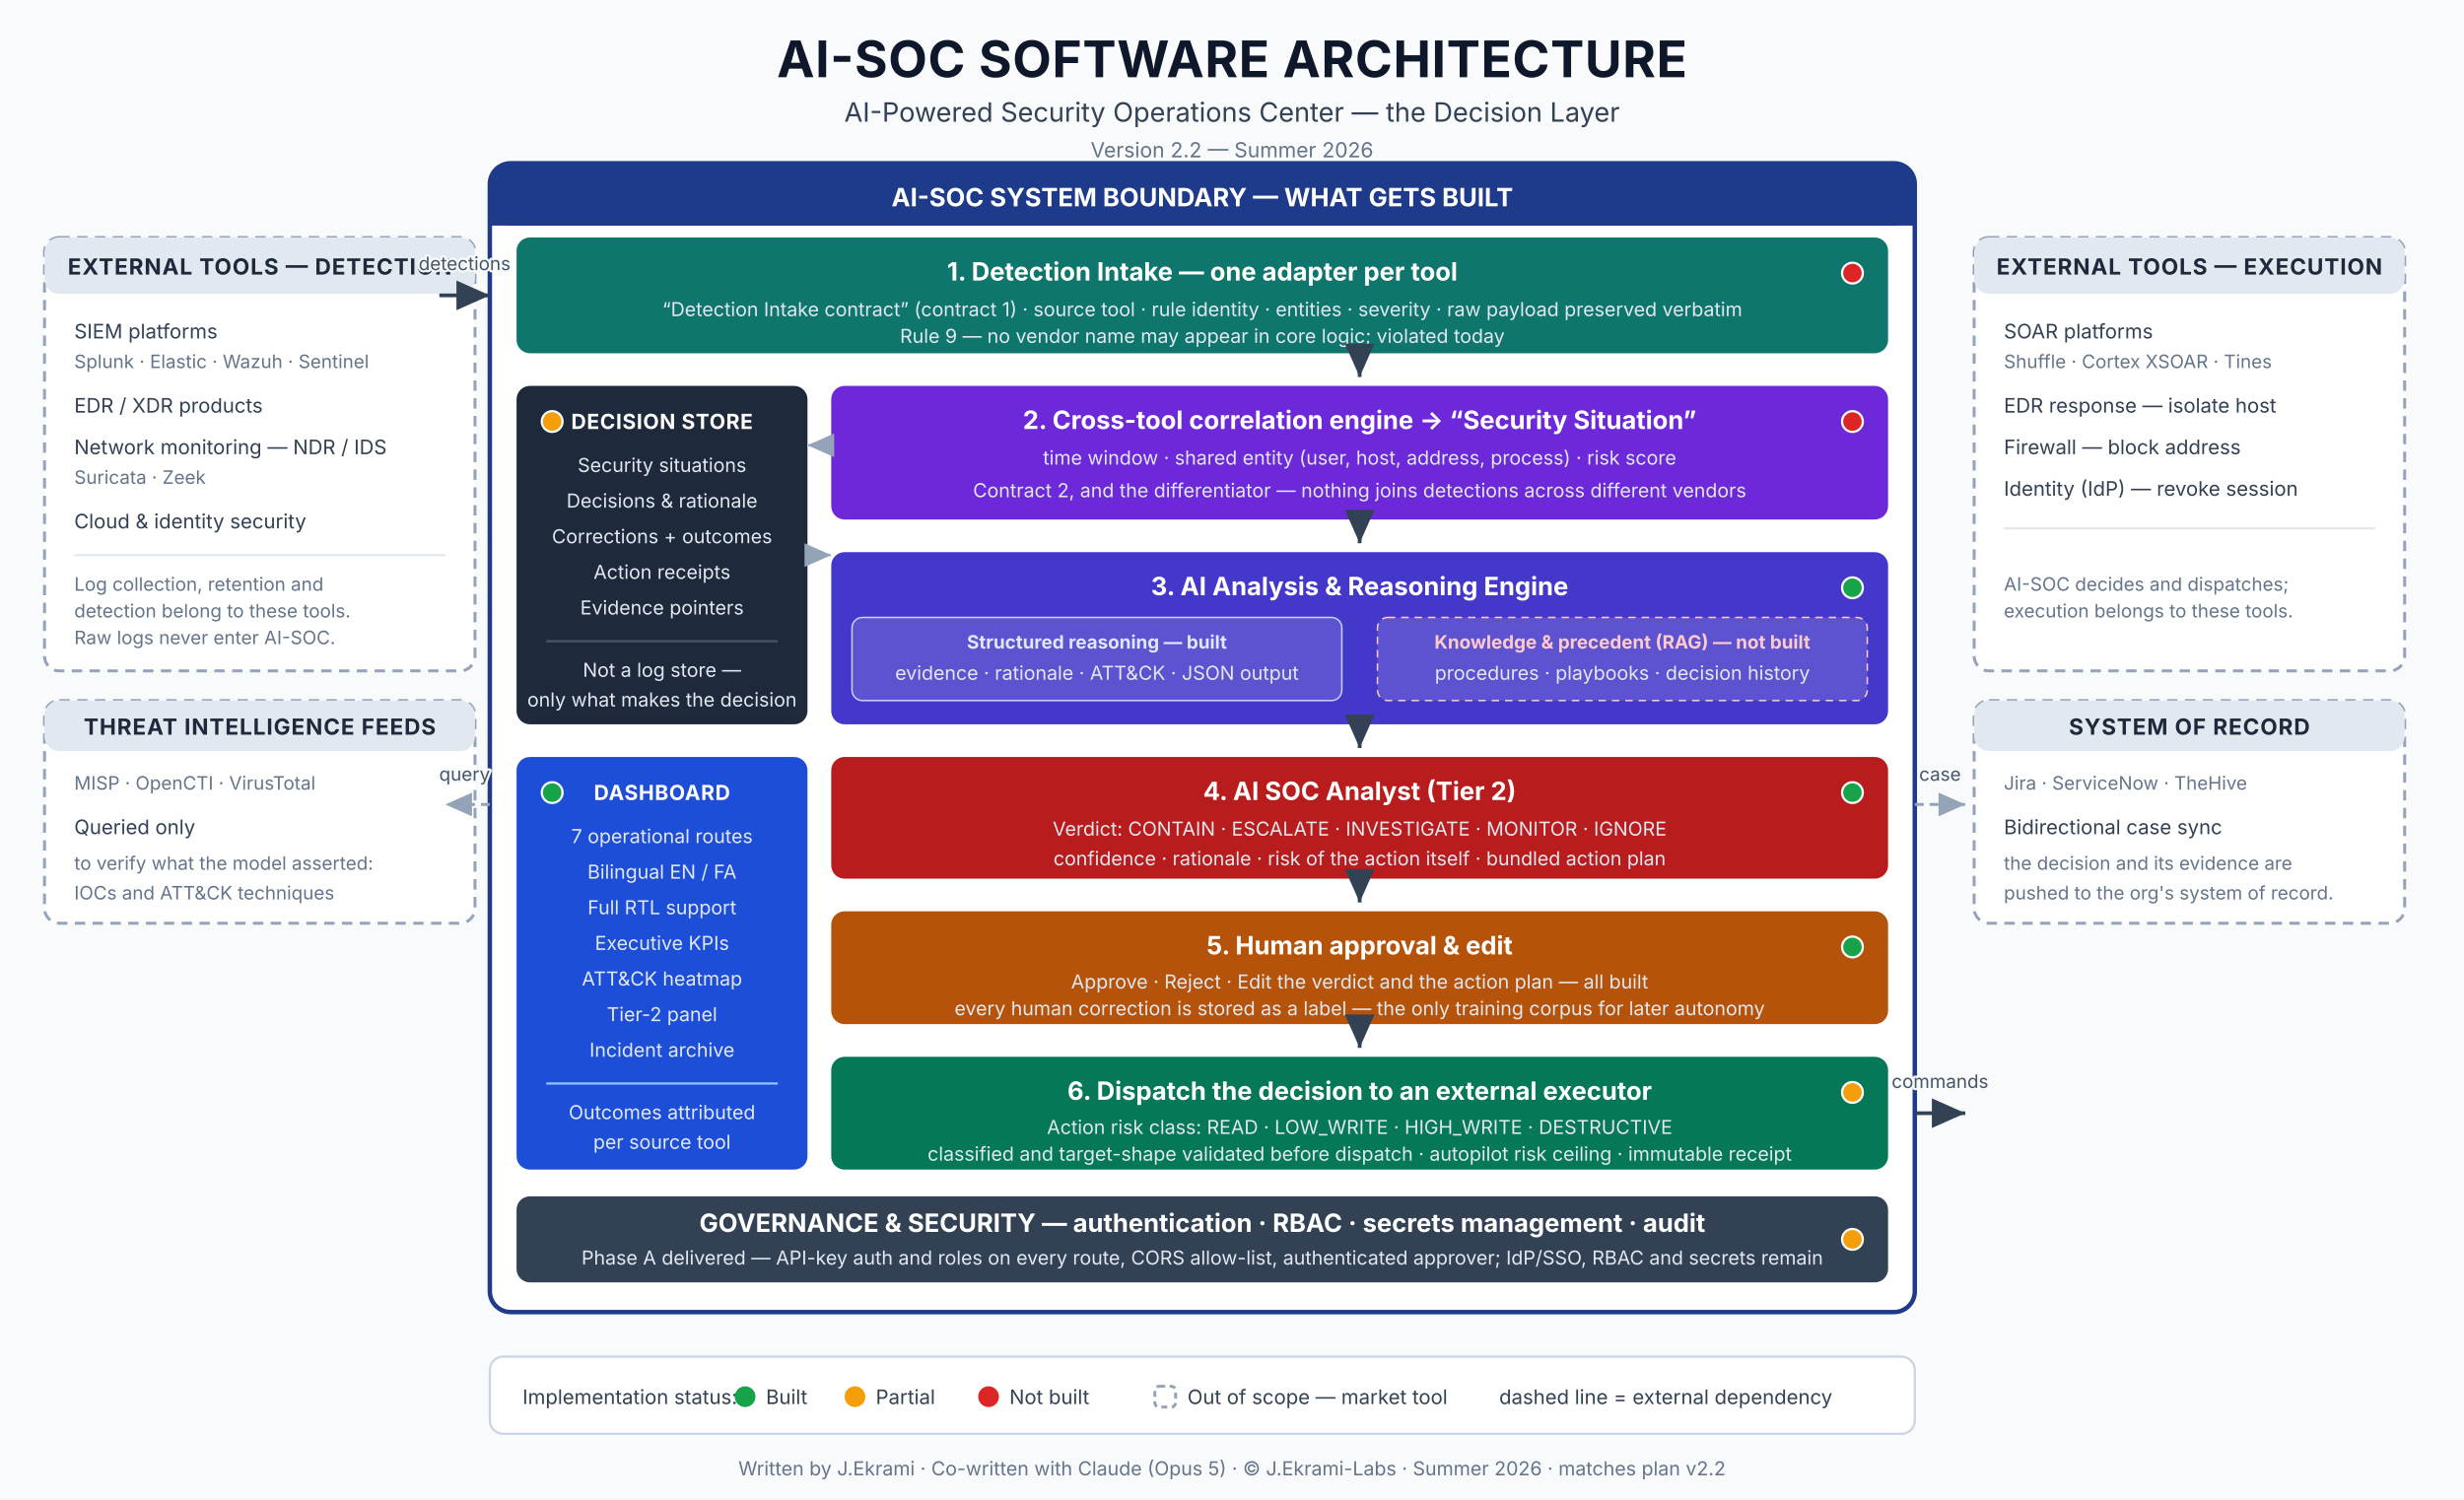
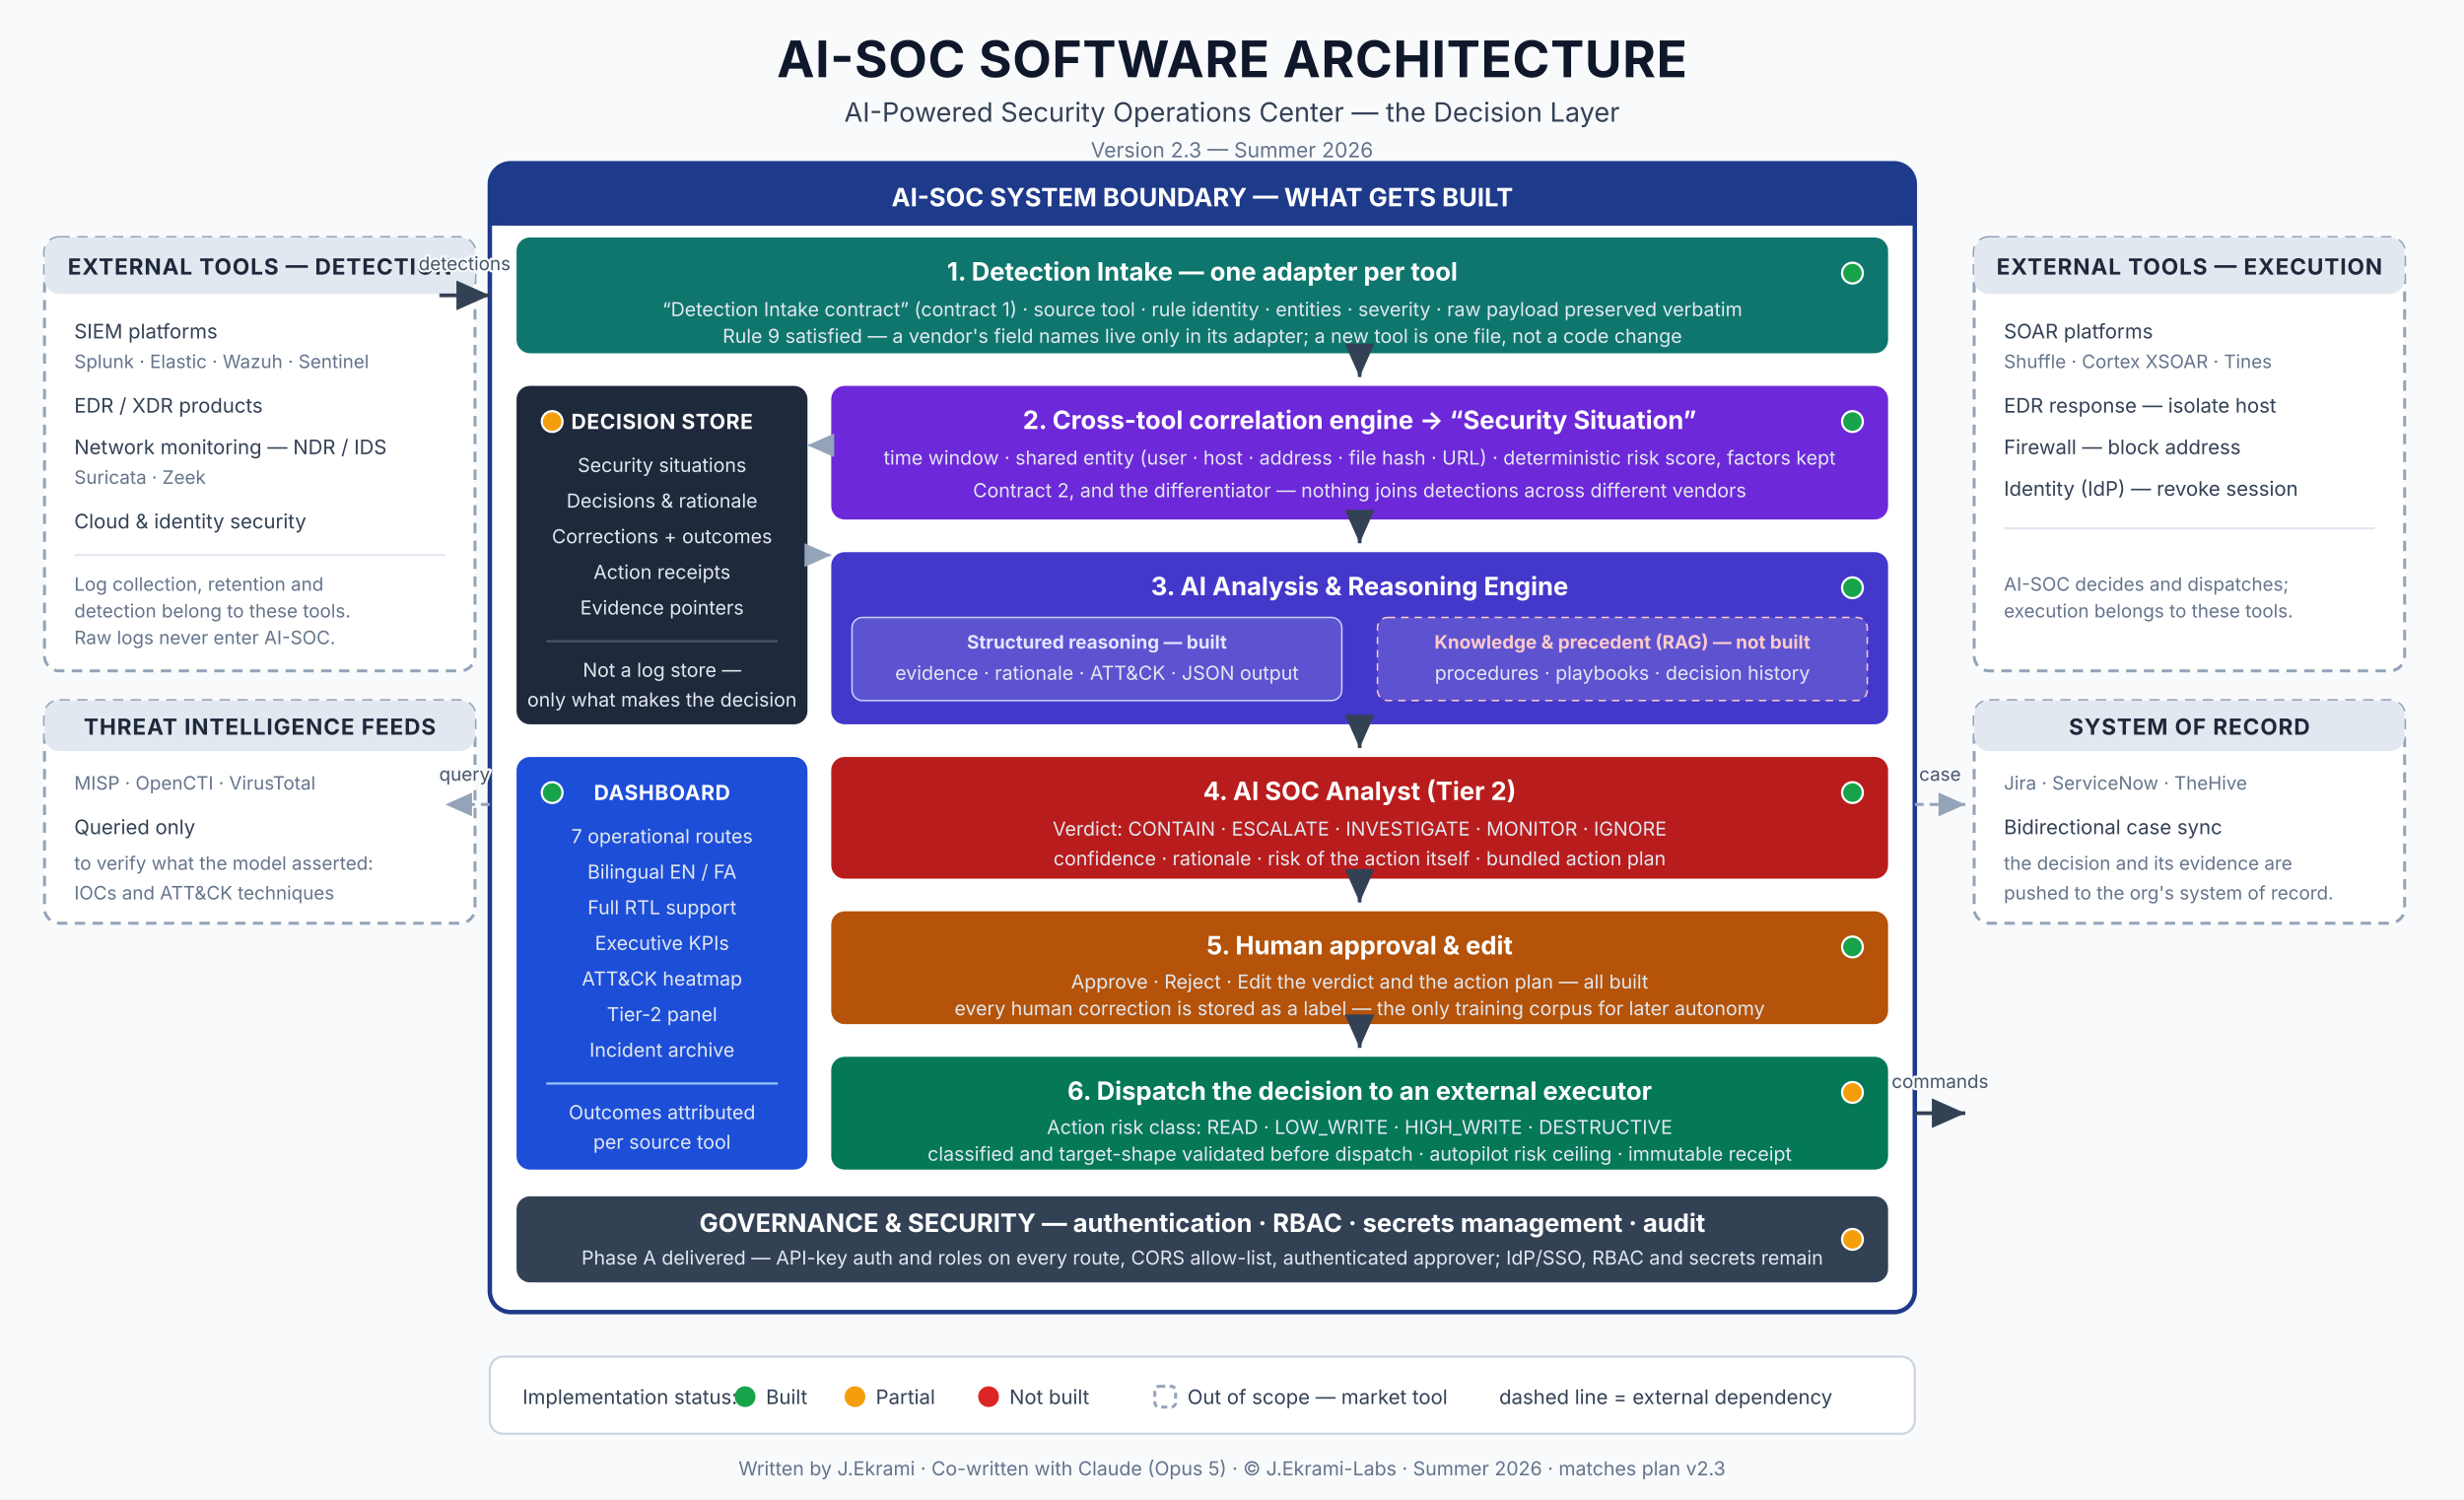
<svg xmlns="http://www.w3.org/2000/svg" viewBox="0 0 1660 1010" width="1660" height="1010" font-family="Inter, 'Segoe UI', Helvetica, Arial, sans-serif">
  <style>
    .t1 { font-size: 34px; font-weight: 700; fill: #0f172a; letter-spacing: 0.5px; }
    .t2 { font-size: 18px; fill: #334155; }
    .t3 { font-size: 14px; fill: #64748b; }
    .box-title { font-size: 17px; font-weight: 700; fill: #ffffff; }
    .side-title { font-size: 14px; font-weight: 700; fill: #ffffff; letter-spacing: 0.4px; }
    .box-sub { font-size: 13px; fill: #e2e8f0; }
    .ext-title { font-size: 15px; font-weight: 700; fill: #1e293b; letter-spacing: 0.6px; }
    .ext-item { font-size: 13.5px; fill: #334155; }
    .ext-note { font-size: 12.5px; fill: #64748b; }
    .chip { font-size: 12.5px; font-weight: 700; }
    .lbl { font-size: 12.5px; fill: #475569; paint-order: stroke; stroke: #f8fafc; stroke-width: 3px; stroke-linejoin: round; }
    .legend { font-size: 13.5px; fill: #334155; }
    .foot { font-size: 13px; fill: #64748b; }
  </style>
  <defs>
    <marker id="arw" markerWidth="10" markerHeight="10" refX="9" refY="4" orient="auto">
      <path d="M0,0 L9,4 L0,8 z" fill="#334155" />
    </marker>
    <marker id="arwd" markerWidth="10" markerHeight="10" refX="9" refY="4" orient="auto">
      <path d="M0,0 L9,4 L0,8 z" fill="#94a3b8" />
    </marker>
  </defs>
  <rect x="0" y="0" width="1660" height="1010" fill="#f8fafc" />
  <text class="t1" x="830" y="52" text-anchor="middle">AI-SOC SOFTWARE ARCHITECTURE</text>
  <text class="t2" x="830" y="82" text-anchor="middle">AI-Powered Security Operations Center — the Decision Layer</text>
-   <text class="t3" x="830" y="106" text-anchor="middle">Version 2.2 — Summer 2026</text>
+   <text class="t3" x="830" y="106" text-anchor="middle">Version 2.3 — Summer 2026</text>
  <rect x="30" y="160" width="290" height="292" rx="10" fill="#ffffff" stroke="#94a3b8" stroke-width="2" stroke-dasharray="7 5" />
  <rect x="30" y="160" width="290" height="38" rx="10" fill="#e2e8f0" />
  <text class="ext-title" x="175" y="185" text-anchor="middle">EXTERNAL TOOLS — DETECTION</text>
  <text class="ext-item" x="50" y="228">SIEM platforms</text>
  <text class="ext-note" x="50" y="248">Splunk · Elastic · Wazuh · Sentinel</text>
  <text class="ext-item" x="50" y="278">EDR / XDR products</text>
  <text class="ext-item" x="50" y="306">Network monitoring — NDR / IDS</text>
  <text class="ext-note" x="50" y="326">Suricata · Zeek</text>
  <text class="ext-item" x="50" y="356">Cloud &amp; identity security</text>
  <line x1="50" y1="374" x2="300" y2="374" stroke="#e2e8f0" stroke-width="1.5" />
  <text class="ext-note" x="50" y="398">Log collection, retention and</text>
  <text class="ext-note" x="50" y="416">detection belong to these tools.</text>
  <text class="ext-note" x="50" y="434">Raw logs never enter AI-SOC.</text>
  <rect x="30" y="472" width="290" height="150" rx="10" fill="#ffffff" stroke="#94a3b8" stroke-width="2" stroke-dasharray="7 5" />
  <rect x="30" y="472" width="290" height="34" rx="10" fill="#e2e8f0" />
  <text class="ext-title" x="175" y="495" text-anchor="middle">THREAT INTELLIGENCE FEEDS</text>
  <text class="ext-note" x="50" y="532">MISP · OpenCTI · VirusTotal</text>
  <text class="ext-item" x="50" y="562">Queried only</text>
  <text class="ext-note" x="50" y="586">to verify what the model asserted:</text>
  <text class="ext-note" x="50" y="606">IOCs and ATT&amp;CK techniques</text>
  <rect x="1330" y="160" width="290" height="292" rx="10" fill="#ffffff" stroke="#94a3b8" stroke-width="2" stroke-dasharray="7 5" />
  <rect x="1330" y="160" width="290" height="38" rx="10" fill="#e2e8f0" />
  <text class="ext-title" x="1475" y="185" text-anchor="middle">EXTERNAL TOOLS — EXECUTION</text>
  <text class="ext-item" x="1350" y="228">SOAR platforms</text>
  <text class="ext-note" x="1350" y="248">Shuffle · Cortex XSOAR · Tines</text>
  <text class="ext-item" x="1350" y="278">EDR response — isolate host</text>
  <text class="ext-item" x="1350" y="306">Firewall — block address</text>
  <text class="ext-item" x="1350" y="334">Identity (IdP) — revoke session</text>
  <line x1="1350" y1="356" x2="1600" y2="356" stroke="#e2e8f0" stroke-width="1.5" />
  <text class="ext-note" x="1350" y="398">AI-SOC decides and dispatches;</text>
  <text class="ext-note" x="1350" y="416">execution belongs to these tools.</text>
  <rect x="1330" y="472" width="290" height="150" rx="10" fill="#ffffff" stroke="#94a3b8" stroke-width="2" stroke-dasharray="7 5" />
  <rect x="1330" y="472" width="290" height="34" rx="10" fill="#e2e8f0" />
  <text class="ext-title" x="1475" y="495" text-anchor="middle">SYSTEM OF RECORD</text>
  <text class="ext-note" x="1350" y="532">Jira · ServiceNow · TheHive</text>
  <text class="ext-item" x="1350" y="562">Bidirectional case sync</text>
  <text class="ext-note" x="1350" y="586">the decision and its evidence are</text>
  <text class="ext-note" x="1350" y="606">pushed to the org's system of record.</text>
  <rect x="330" y="110" width="960" height="774" rx="14" fill="#ffffff" stroke="#1e3a8a" stroke-width="3" />
  <rect x="330" y="110" width="960" height="42" rx="14" fill="#1e3a8a" />
  <rect x="330" y="140" width="960" height="12" fill="#1e3a8a" />
  <text class="box-title" x="810" y="139" text-anchor="middle">AI-SOC SYSTEM BOUNDARY — WHAT GETS BUILT</text>
  <rect x="348" y="160" width="924" height="78" rx="9" fill="#0f766e" />
-   <circle cx="1248" cy="184" r="7" fill="#dc2626" stroke="#ffffff" stroke-width="1.5" />
+   <circle cx="1248" cy="184" r="7" fill="#16a34a" stroke="#ffffff" stroke-width="1.5" />
  <text class="box-title" x="810" y="189" text-anchor="middle">1. Detection Intake — one adapter per tool</text>
  <text class="box-sub" x="810" y="213" text-anchor="middle">“Detection Intake contract” (contract 1) · source tool · rule identity · entities · severity · raw payload preserved verbatim</text>
-   <text class="box-sub" x="810" y="231" text-anchor="middle">Rule 9 — no vendor name may appear in core logic; violated today</text>
+   <text class="box-sub" x="810" y="231" text-anchor="middle">Rule 9 satisfied — a vendor's field names live only in its adapter; a new tool is one file, not a code change</text>
  <rect x="560" y="260" width="712" height="90" rx="9" fill="#6d28d9" />
-   <circle cx="1248" cy="284" r="7" fill="#dc2626" stroke="#ffffff" stroke-width="1.5" />
+   <circle cx="1248" cy="284" r="7" fill="#16a34a" stroke="#ffffff" stroke-width="1.5" />
  <text class="box-title" x="916" y="289" text-anchor="middle">2. Cross-tool correlation engine → “Security Situation”</text>
-   <text class="box-sub" x="916" y="313" text-anchor="middle">time window · shared entity (user, host, address, process) · risk score</text>
+   <text class="box-sub" x="916" y="313" text-anchor="middle">time window · shared entity (user · host · address · file hash · URL) · deterministic risk score, factors kept</text>
  <text class="box-sub" x="916" y="335" text-anchor="middle">Contract 2, and the differentiator — nothing joins detections across different vendors</text>
  <rect x="560" y="372" width="712" height="116" rx="9" fill="#4338ca" />
  <circle cx="1248" cy="396" r="7" fill="#16a34a" stroke="#ffffff" stroke-width="1.5" />
  <text class="box-title" x="916" y="401" text-anchor="middle">3. AI Analysis &amp; Reasoning Engine</text>
  <rect x="574" y="416" width="330" height="56" rx="7" fill="#ffffff" fill-opacity="0.14" stroke="#c7d2fe" stroke-width="1" />
  <text class="chip" x="739" y="437" text-anchor="middle" fill="#e0e7ff">Structured reasoning — built</text>
  <text class="box-sub" x="739" y="458" text-anchor="middle">evidence · rationale · ATT&amp;CK · JSON output</text>
  <rect x="928" y="416" width="330" height="56" rx="7" fill="#ffffff" fill-opacity="0.14" stroke="#fecaca" stroke-width="1" stroke-dasharray="5 4" />
  <text class="chip" x="1093" y="437" text-anchor="middle" fill="#fecaca">Knowledge &amp; precedent (RAG) — not built</text>
  <text class="box-sub" x="1093" y="458" text-anchor="middle">procedures · playbooks · decision history</text>
  <rect x="560" y="510" width="712" height="82" rx="9" fill="#b91c1c" />
  <circle cx="1248" cy="534" r="7" fill="#16a34a" stroke="#ffffff" stroke-width="1.5" />
  <text class="box-title" x="916" y="539" text-anchor="middle">4. AI SOC Analyst (Tier 2)</text>
  <text class="box-sub" x="916" y="563" text-anchor="middle">Verdict: CONTAIN · ESCALATE · INVESTIGATE · MONITOR · IGNORE</text>
  <text class="box-sub" x="916" y="583" text-anchor="middle">confidence · rationale · risk of the action itself · bundled action plan</text>
  <rect x="560" y="614" width="712" height="76" rx="9" fill="#b45309" />
  <circle cx="1248" cy="638" r="7" fill="#16a34a" stroke="#ffffff" stroke-width="1.5" />
  <text class="box-title" x="916" y="643" text-anchor="middle">5. Human approval &amp; edit</text>
  <text class="box-sub" x="916" y="666" text-anchor="middle">Approve · Reject · Edit the verdict and the action plan — all built</text>
  <text class="box-sub" x="916" y="684" text-anchor="middle">every human correction is stored as a label — the only training corpus for later autonomy</text>
  <rect x="560" y="712" width="712" height="76" rx="9" fill="#047857" />
  <circle cx="1248" cy="736" r="7" fill="#f59e0b" stroke="#ffffff" stroke-width="1.5" />
  <text class="box-title" x="916" y="741" text-anchor="middle">6. Dispatch the decision to an external executor</text>
  <text class="box-sub" x="916" y="764" text-anchor="middle">Action risk class: READ · LOW_WRITE · HIGH_WRITE · DESTRUCTIVE</text>
  <text class="box-sub" x="916" y="782" text-anchor="middle">classified and target-shape validated before dispatch · autopilot risk ceiling · immutable receipt</text>
  <rect x="348" y="260" width="196" height="228" rx="9" fill="#1e293b" />
  <circle cx="372" cy="284" r="7" fill="#f59e0b" stroke="#ffffff" stroke-width="1.5" />
  <text class="side-title" x="446" y="289" text-anchor="middle">DECISION STORE</text>
  <text class="box-sub" x="446" y="318" text-anchor="middle">Security situations</text>
  <text class="box-sub" x="446" y="342" text-anchor="middle">Decisions &amp; rationale</text>
  <text class="box-sub" x="446" y="366" text-anchor="middle">Corrections + outcomes</text>
  <text class="box-sub" x="446" y="390" text-anchor="middle">Action receipts</text>
  <text class="box-sub" x="446" y="414" text-anchor="middle">Evidence pointers</text>
  <line x1="368" y1="432" x2="524" y2="432" stroke="#475569" stroke-width="1.5" />
  <text class="box-sub" x="446" y="456" text-anchor="middle">Not a log store —</text>
  <text class="box-sub" x="446" y="476" text-anchor="middle">only what makes the decision</text>
  <rect x="348" y="510" width="196" height="278" rx="9" fill="#1d4ed8" />
  <circle cx="372" cy="534" r="7" fill="#16a34a" stroke="#ffffff" stroke-width="1.5" />
  <text class="side-title" x="446" y="539" text-anchor="middle">DASHBOARD</text>
  <text class="box-sub" x="446" y="568" text-anchor="middle">7 operational routes</text>
  <text class="box-sub" x="446" y="592" text-anchor="middle">Bilingual EN / FA</text>
  <text class="box-sub" x="446" y="616" text-anchor="middle">Full RTL support</text>
  <text class="box-sub" x="446" y="640" text-anchor="middle">Executive KPIs</text>
  <text class="box-sub" x="446" y="664" text-anchor="middle">ATT&amp;CK heatmap</text>
  <text class="box-sub" x="446" y="688" text-anchor="middle">Tier-2 panel</text>
  <text class="box-sub" x="446" y="712" text-anchor="middle">Incident archive</text>
  <line x1="368" y1="730" x2="524" y2="730" stroke="#93c5fd" stroke-width="1.5" />
  <text class="box-sub" x="446" y="754" text-anchor="middle">Outcomes attributed</text>
  <text class="box-sub" x="446" y="774" text-anchor="middle">per source tool</text>
  <rect x="348" y="806" width="924" height="58" rx="9" fill="#334155" />
  <circle cx="1248" cy="835" r="7" fill="#f59e0b" stroke="#ffffff" stroke-width="1.5" />
  <text class="box-title" x="810" y="830" text-anchor="middle">GOVERNANCE &amp; SECURITY — authentication · RBAC · secrets management · audit</text>
  <text class="box-sub" x="810" y="852" text-anchor="middle">Phase A delivered — API-key auth and roles on every route, CORS allow-list, authenticated approver; IdP/SSO, RBAC and secrets remain</text>
  <line x1="296" y1="199" x2="330" y2="199" stroke="#334155" stroke-width="2.5" marker-end="url(#arw)" />
  <text class="lbl" x="313" y="182" text-anchor="middle">detections</text>
  <line x1="916" y1="238" x2="916" y2="254" stroke="#334155" stroke-width="2.5" marker-end="url(#arw)" />
  <line x1="916" y1="350" x2="916" y2="366" stroke="#334155" stroke-width="2.5" marker-end="url(#arw)" />
  <line x1="916" y1="488" x2="916" y2="504" stroke="#334155" stroke-width="2.5" marker-end="url(#arw)" />
  <line x1="916" y1="592" x2="916" y2="608" stroke="#334155" stroke-width="2.5" marker-end="url(#arw)" />
  <line x1="916" y1="690" x2="916" y2="706" stroke="#334155" stroke-width="2.5" marker-end="url(#arw)" />
  <line x1="1290" y1="750" x2="1324" y2="750" stroke="#334155" stroke-width="2.5" marker-end="url(#arw)" />
  <text class="lbl" x="1307" y="733" text-anchor="middle">commands</text>
  <path d="M330 542 L300 542" stroke="#94a3b8" stroke-width="2" stroke-dasharray="6 4" marker-end="url(#arwd)" />
  <text class="lbl" x="313" y="526" text-anchor="middle">query</text>
  <path d="M1290 542 L1324 542" stroke="#94a3b8" stroke-width="2" stroke-dasharray="6 4" marker-end="url(#arwd)" />
  <text class="lbl" x="1307" y="526" text-anchor="middle">case</text>
  <path d="M544 374 L560 374" stroke="#c7d2fe" stroke-width="2" stroke-dasharray="6 4" marker-end="url(#arwd)" />
  <path d="M560 300 L544 300" stroke="#c7d2fe" stroke-width="2" stroke-dasharray="6 4" marker-end="url(#arwd)" />
  <rect x="330" y="914" width="960" height="52" rx="9" fill="#ffffff" stroke="#cbd5e1" stroke-width="1.5" />
  <text class="legend" x="352" y="946">Implementation status:</text>
  <circle cx="502" cy="941" r="7" fill="#16a34a" />
  <text class="legend" x="516" y="946">Built</text>
  <circle cx="576" cy="941" r="7" fill="#f59e0b" />
  <text class="legend" x="590" y="946">Partial</text>
  <circle cx="666" cy="941" r="7" fill="#dc2626" />
  <text class="legend" x="680" y="946">Not built</text>
  <rect x="778" y="934" width="14" height="14" rx="3" fill="#ffffff" stroke="#94a3b8" stroke-width="2" stroke-dasharray="4 3" />
  <text class="legend" x="800" y="946">Out of scope — market tool</text>
  <text class="legend" x="1010" y="946">dashed line = external dependency</text>
-   <text class="foot" x="830" y="994" text-anchor="middle">Written by J.Ekrami · Co-written with Claude (Opus 5) · © J.Ekrami-Labs · Summer 2026 · matches plan v2.2</text>
+   <text class="foot" x="830" y="994" text-anchor="middle">Written by J.Ekrami · Co-written with Claude (Opus 5) · © J.Ekrami-Labs · Summer 2026 · matches plan v2.3</text>
</svg>
